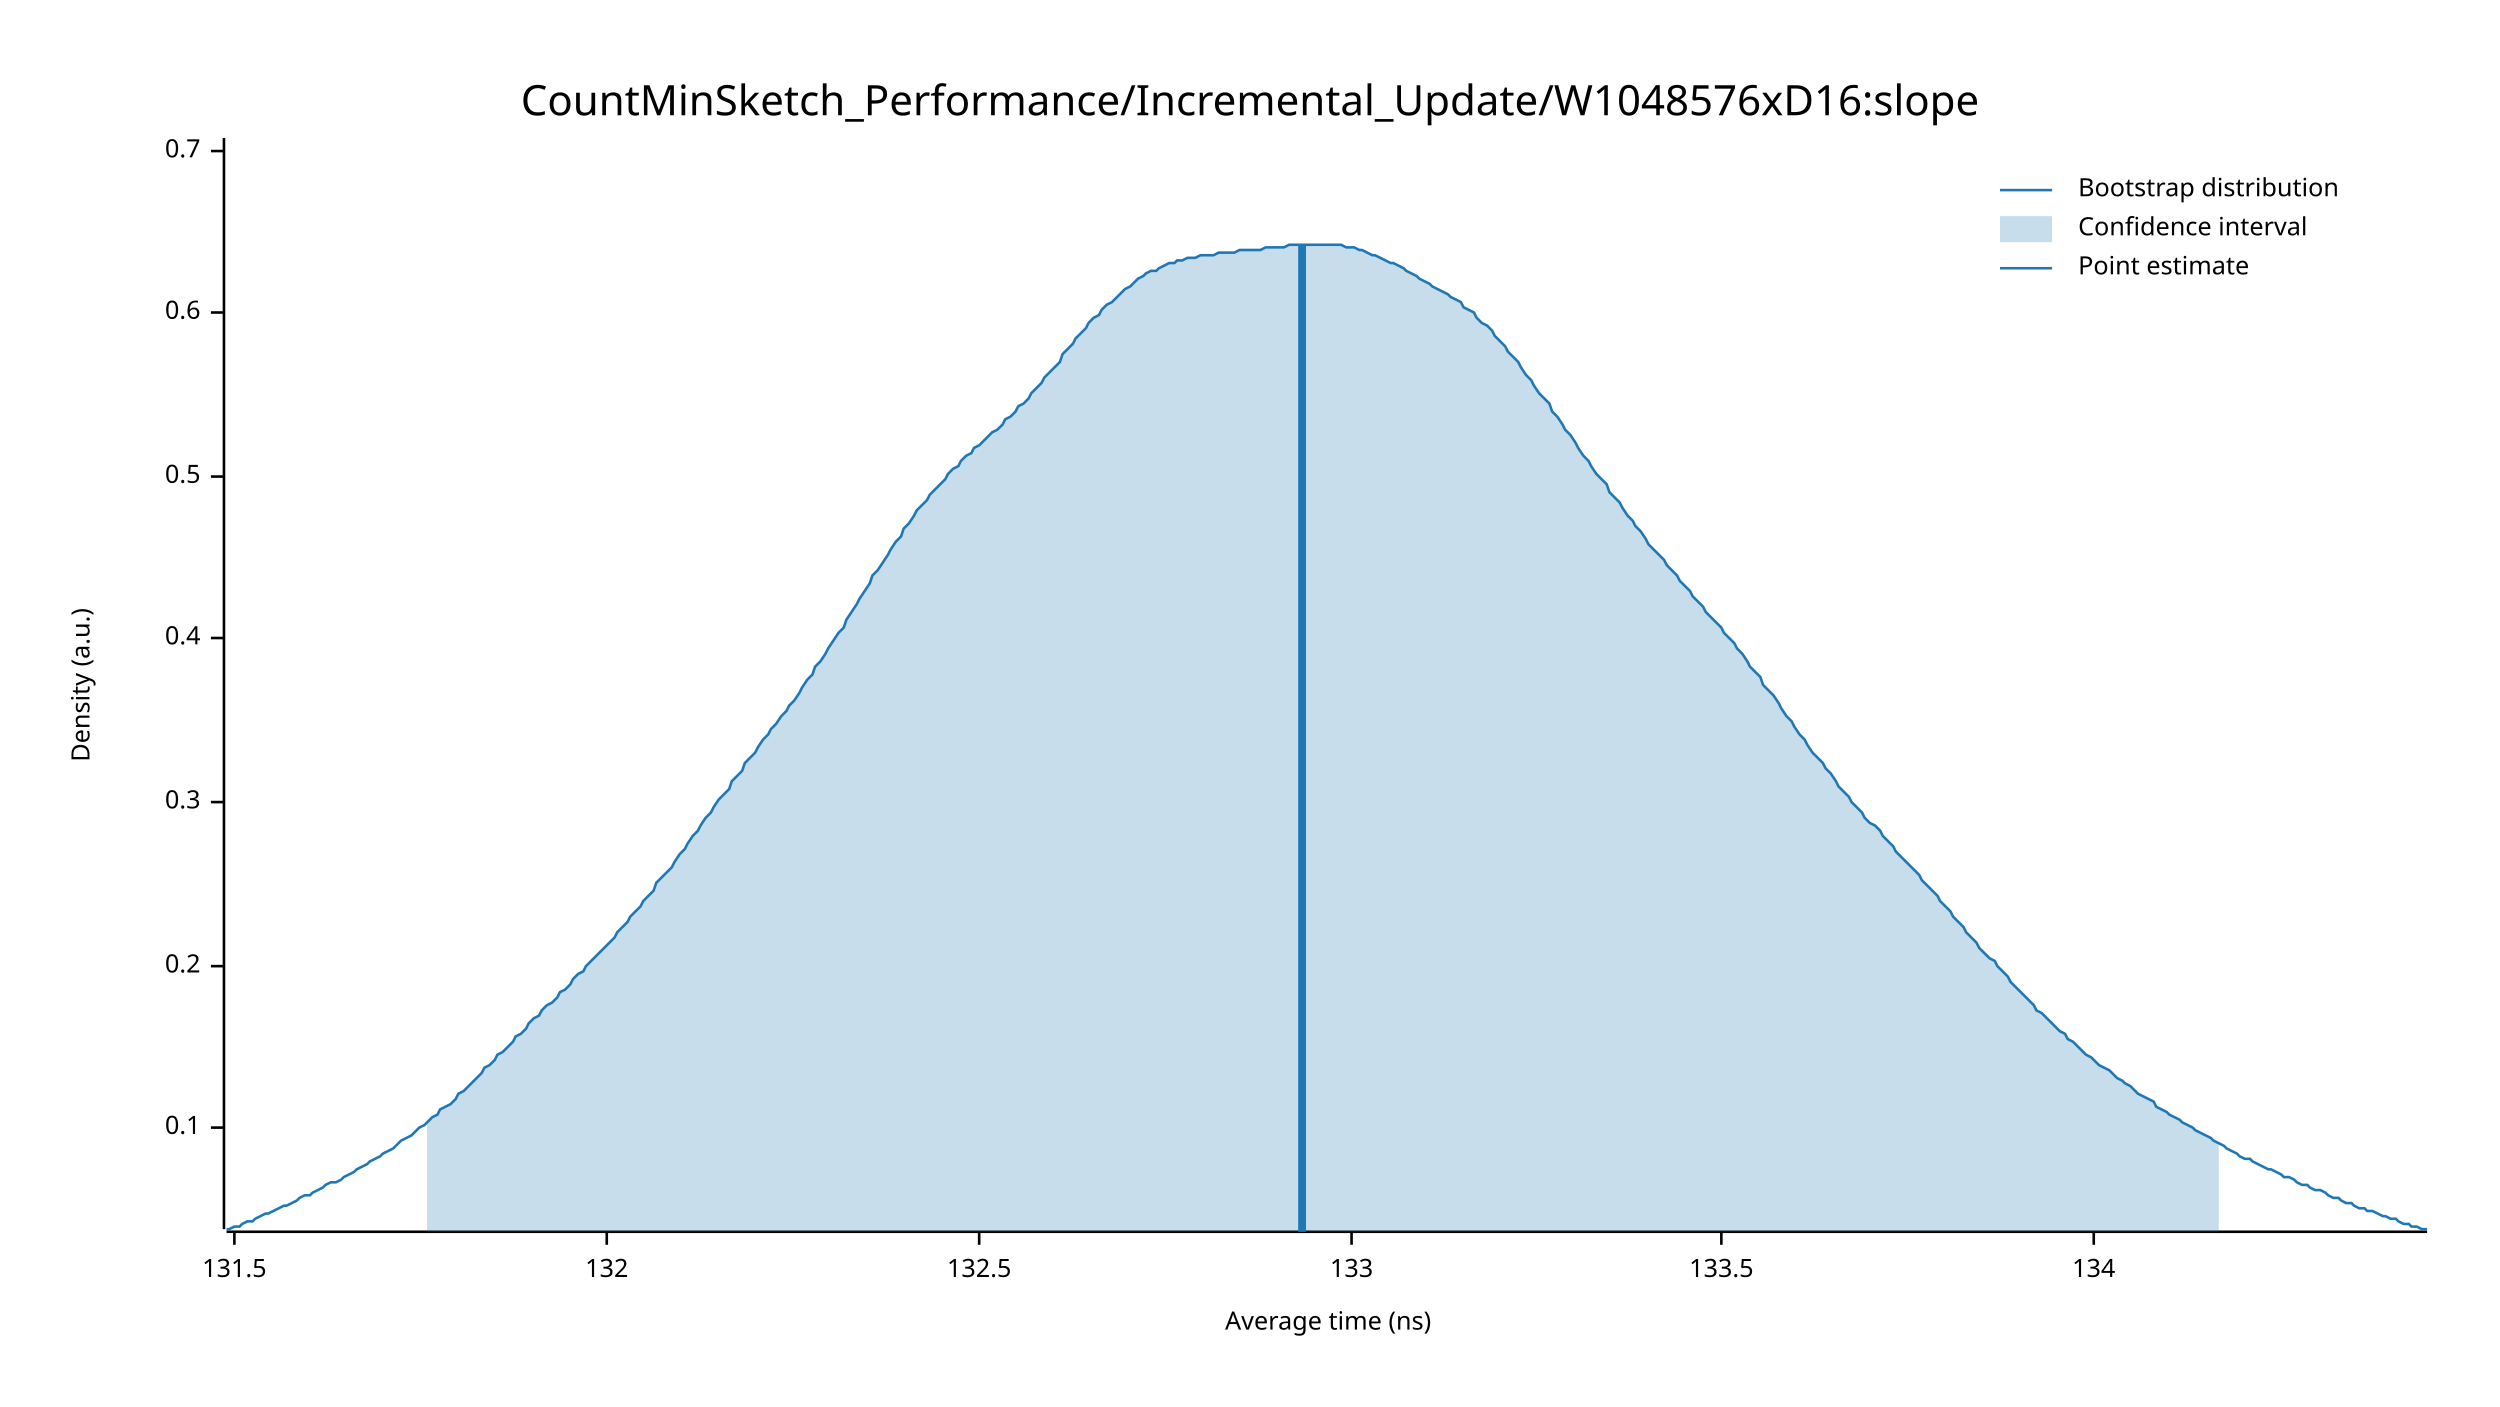
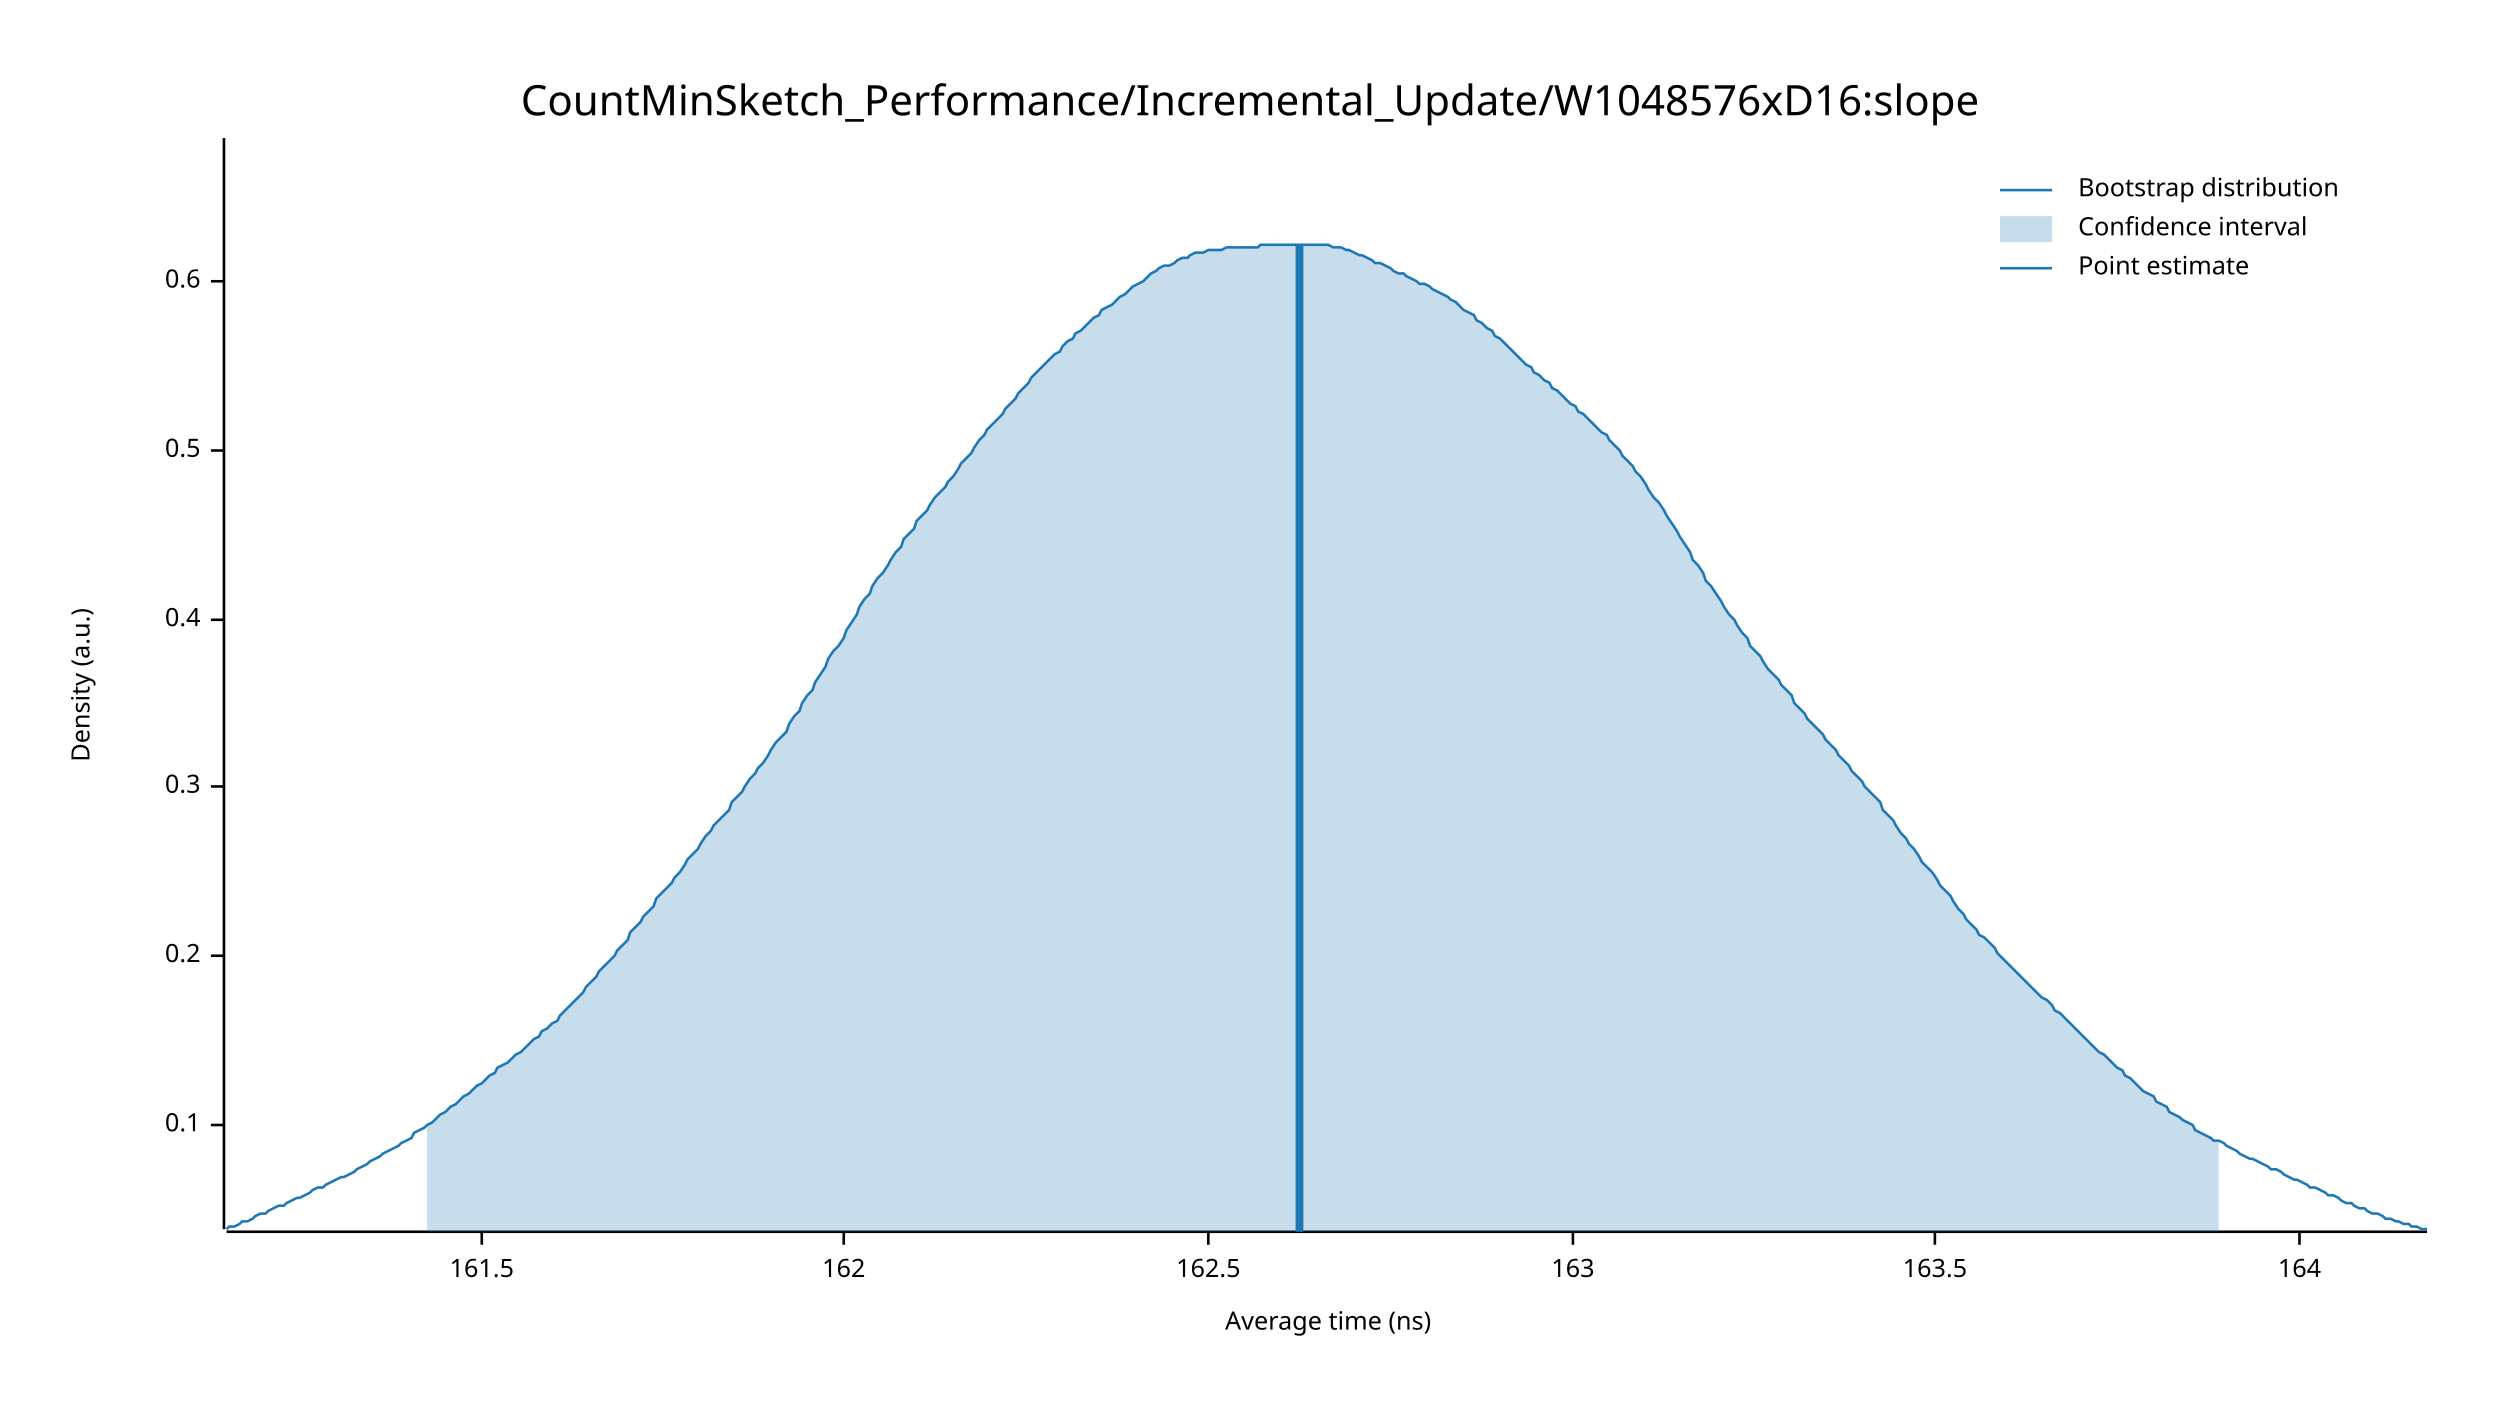
<svg xmlns="http://www.w3.org/2000/svg" width="960" height="540" viewBox="0 0 960 540">
  <text x="480" y="32" dy="0.76em" text-anchor="middle" font-family="sans-serif" font-size="16.129" opacity="1" fill="#000000">
CountMinSketch_Performance/Incremental_Update/W1048576xD16:slope
</text>
  <text x="27" y="263" dy="0.76em" text-anchor="middle" font-family="sans-serif" font-size="9.677" opacity="1" fill="#000000" transform="rotate(270, 27, 263)">
Density (a.u.)
</text>
  <text x="510" y="513" dy="-0.5ex" text-anchor="middle" font-family="sans-serif" font-size="9.677" opacity="1" fill="#000000">
Average time (ns)
</text>
  <polyline fill="none" opacity="1" stroke="#000000" stroke-width="1" points="86,53 86,472 " />
-   <text x="77" y="433" dy="0.5ex" text-anchor="end" font-family="sans-serif" font-size="9.677" opacity="1" fill="#000000">
+   <text x="77" y="432" dy="0.5ex" text-anchor="end" font-family="sans-serif" font-size="9.677" opacity="1" fill="#000000">
0.1
</text>
-   <polyline fill="none" opacity="1" stroke="#000000" stroke-width="1" points="81,433 86,433 " />
-   <text x="77" y="371" dy="0.5ex" text-anchor="end" font-family="sans-serif" font-size="9.677" opacity="1" fill="#000000">
+   <polyline fill="none" opacity="1" stroke="#000000" stroke-width="1" points="81,432 86,432 " />
+   <text x="77" y="367" dy="0.5ex" text-anchor="end" font-family="sans-serif" font-size="9.677" opacity="1" fill="#000000">
0.2
</text>
-   <polyline fill="none" opacity="1" stroke="#000000" stroke-width="1" points="81,371 86,371 " />
-   <text x="77" y="308" dy="0.5ex" text-anchor="end" font-family="sans-serif" font-size="9.677" opacity="1" fill="#000000">
+   <polyline fill="none" opacity="1" stroke="#000000" stroke-width="1" points="81,367 86,367 " />
+   <text x="77" y="302" dy="0.5ex" text-anchor="end" font-family="sans-serif" font-size="9.677" opacity="1" fill="#000000">
0.3
</text>
-   <polyline fill="none" opacity="1" stroke="#000000" stroke-width="1" points="81,308 86,308 " />
-   <text x="77" y="245" dy="0.5ex" text-anchor="end" font-family="sans-serif" font-size="9.677" opacity="1" fill="#000000">
+   <polyline fill="none" opacity="1" stroke="#000000" stroke-width="1" points="81,302 86,302 " />
+   <text x="77" y="238" dy="0.5ex" text-anchor="end" font-family="sans-serif" font-size="9.677" opacity="1" fill="#000000">
0.4
</text>
-   <polyline fill="none" opacity="1" stroke="#000000" stroke-width="1" points="81,245 86,245 " />
-   <text x="77" y="183" dy="0.5ex" text-anchor="end" font-family="sans-serif" font-size="9.677" opacity="1" fill="#000000">
+   <polyline fill="none" opacity="1" stroke="#000000" stroke-width="1" points="81,238 86,238 " />
+   <text x="77" y="173" dy="0.5ex" text-anchor="end" font-family="sans-serif" font-size="9.677" opacity="1" fill="#000000">
0.5
</text>
-   <polyline fill="none" opacity="1" stroke="#000000" stroke-width="1" points="81,183 86,183 " />
-   <text x="77" y="120" dy="0.5ex" text-anchor="end" font-family="sans-serif" font-size="9.677" opacity="1" fill="#000000">
+   <polyline fill="none" opacity="1" stroke="#000000" stroke-width="1" points="81,173 86,173 " />
+   <text x="77" y="108" dy="0.5ex" text-anchor="end" font-family="sans-serif" font-size="9.677" opacity="1" fill="#000000">
0.6
</text>
-   <polyline fill="none" opacity="1" stroke="#000000" stroke-width="1" points="81,120 86,120 " />
-   <text x="77" y="58" dy="0.5ex" text-anchor="end" font-family="sans-serif" font-size="9.677" opacity="1" fill="#000000">
- 0.7
+   <polyline fill="none" opacity="1" stroke="#000000" stroke-width="1" points="81,108 86,108 " />
+   <polyline fill="none" opacity="1" stroke="#000000" stroke-width="1" points="87,473 932,473 " />
+   <text x="185" y="483" dy="0.76em" text-anchor="middle" font-family="sans-serif" font-size="9.677" opacity="1" fill="#000000">
+ 161.5
</text>
-   <polyline fill="none" opacity="1" stroke="#000000" stroke-width="1" points="81,58 86,58 " />
-   <polyline fill="none" opacity="1" stroke="#000000" stroke-width="1" points="87,473 932,473 " />
-   <text x="90" y="483" dy="0.76em" text-anchor="middle" font-family="sans-serif" font-size="9.677" opacity="1" fill="#000000">
- 131.5
+   <polyline fill="none" opacity="1" stroke="#000000" stroke-width="1" points="185,473 185,478 " />
+   <text x="324" y="483" dy="0.76em" text-anchor="middle" font-family="sans-serif" font-size="9.677" opacity="1" fill="#000000">
+ 162
</text>
-   <polyline fill="none" opacity="1" stroke="#000000" stroke-width="1" points="90,473 90,478 " />
-   <text x="233" y="483" dy="0.76em" text-anchor="middle" font-family="sans-serif" font-size="9.677" opacity="1" fill="#000000">
- 132
+   <polyline fill="none" opacity="1" stroke="#000000" stroke-width="1" points="324,473 324,478 " />
+   <text x="464" y="483" dy="0.76em" text-anchor="middle" font-family="sans-serif" font-size="9.677" opacity="1" fill="#000000">
+ 162.5
</text>
-   <polyline fill="none" opacity="1" stroke="#000000" stroke-width="1" points="233,473 233,478 " />
-   <text x="376" y="483" dy="0.76em" text-anchor="middle" font-family="sans-serif" font-size="9.677" opacity="1" fill="#000000">
- 132.5
+   <polyline fill="none" opacity="1" stroke="#000000" stroke-width="1" points="464,473 464,478 " />
+   <text x="604" y="483" dy="0.76em" text-anchor="middle" font-family="sans-serif" font-size="9.677" opacity="1" fill="#000000">
+ 163
</text>
-   <polyline fill="none" opacity="1" stroke="#000000" stroke-width="1" points="376,473 376,478 " />
-   <text x="519" y="483" dy="0.76em" text-anchor="middle" font-family="sans-serif" font-size="9.677" opacity="1" fill="#000000">
- 133
+   <polyline fill="none" opacity="1" stroke="#000000" stroke-width="1" points="604,473 604,478 " />
+   <text x="743" y="483" dy="0.76em" text-anchor="middle" font-family="sans-serif" font-size="9.677" opacity="1" fill="#000000">
+ 163.5
</text>
-   <polyline fill="none" opacity="1" stroke="#000000" stroke-width="1" points="519,473 519,478 " />
-   <text x="661" y="483" dy="0.76em" text-anchor="middle" font-family="sans-serif" font-size="9.677" opacity="1" fill="#000000">
- 133.5
+   <polyline fill="none" opacity="1" stroke="#000000" stroke-width="1" points="743,473 743,478 " />
+   <text x="883" y="483" dy="0.76em" text-anchor="middle" font-family="sans-serif" font-size="9.677" opacity="1" fill="#000000">
+ 164
</text>
-   <polyline fill="none" opacity="1" stroke="#000000" stroke-width="1" points="661,473 661,478 " />
-   <text x="804" y="483" dy="0.76em" text-anchor="middle" font-family="sans-serif" font-size="9.677" opacity="1" fill="#000000">
- 134
- </text>
-   <polyline fill="none" opacity="1" stroke="#000000" stroke-width="1" points="804,473 804,478 " />
-   <polyline fill="none" opacity="1" stroke="#1F78B4" stroke-width="1" points="87,472 88,472 90,471 92,471 93,470 95,469 97,469 98,468 100,467 102,466 103,466 105,465 107,464 109,463 110,463 112,462 114,461 115,460 117,459 119,459 120,458 122,457 124,456 125,455 127,454 129,454 131,453 132,452 134,451 136,450 137,449 139,448 141,447 142,446 144,445 146,444 147,443 149,442 151,441 153,439 154,438 156,437 158,436 159,435 161,433 163,432 164,431 166,429 168,428 169,426 171,425 173,424 175,422 176,420 178,419 180,417 181,416 183,414 185,412 186,410 188,409 190,407 191,405 193,404 195,402 197,400 198,398 200,397 202,395 203,393 205,391 207,390 208,388 210,386 212,385 214,383 215,381 217,380 219,378 220,376 222,374 224,373 225,371 227,369 229,367 230,366 232,364 234,362 236,360 237,358 239,356 241,354 242,352 244,350 246,348 247,346 249,344 251,342 252,339 254,337 256,335 258,333 259,331 261,328 263,326 264,324 266,321 268,319 269,317 271,314 273,312 274,310 276,307 278,305 280,303 281,300 283,298 285,296 286,293 288,291 290,289 291,287 293,284 295,282 296,280 298,278 300,275 302,273 303,271 305,269 307,266 308,264 310,261 312,259 313,256 315,254 317,251 318,249 320,246 322,243 324,241 325,238 327,235 329,232 330,230 332,227 334,224 335,221 337,219 339,216 341,213 342,211 344,208 346,206 347,203 349,201 351,198 352,196 354,194 356,192 357,190 359,188 361,186 363,184 364,182 366,180 368,179 369,177 371,175 373,174 374,172 376,171 378,169 379,168 381,166 383,165 385,163 386,161 388,160 390,158 391,156 393,155 395,153 396,151 398,149 400,147 401,145 403,143 405,141 407,139 408,136 410,134 412,132 413,130 415,128 417,126 418,124 420,122 422,121 423,119 425,117 427,116 429,114 430,113 432,111 434,110 435,109 437,107 439,106 440,105 442,104 444,104 445,103 447,102 449,101 451,101 452,100 454,100 456,99 457,99 459,99 461,98 462,98 464,98 466,98 468,97 469,97 471,97 473,97 474,97 476,96 478,96 479,96 481,96 483,96 484,96 486,95 488,95 490,95 491,95 493,95 495,94 496,94 498,94 500,94 501,94 503,94 505,94 506,94 508,94 510,94 512,94 513,94 515,94 517,95 518,95 520,95 522,96 523,96 525,97 527,98 528,98 530,99 532,100 534,101 535,101 537,102 539,103 540,104 542,105 544,106 545,107 547,108 549,109 550,110 552,111 554,112 556,113 557,114 559,115 561,116 562,118 564,119 566,120 567,122 569,124 571,125 573,127 574,129 576,131 578,133 579,135 581,137 583,139 584,141 586,144 588,146 589,148 591,151 593,153 595,155 596,158 598,160 600,163 601,165 603,167 605,170 606,172 608,175 610,177 611,179 613,182 615,184 617,186 618,189 620,191 622,193 623,195 625,198 627,200 628,202 630,204 632,207 633,209 635,211 637,213 639,215 640,217 642,219 644,221 645,223 647,225 649,227 650,229 652,231 654,233 655,235 657,237 659,239 661,241 662,243 664,245 666,247 667,249 669,251 671,254 672,256 674,258 676,260 677,263 679,265 681,267 683,270 684,272 686,275 688,277 689,279 691,282 693,284 694,286 696,289 698,291 700,293 701,295 703,297 705,300 706,302 708,304 710,306 711,308 713,310 715,312 716,314 718,316 720,317 722,319 723,321 725,323 727,325 728,327 730,329 732,331 733,332 735,334 737,336 738,338 740,340 742,342 744,344 745,346 747,348 749,350 750,352 752,354 754,356 755,358 757,360 759,362 760,364 762,366 764,368 766,369 767,371 769,373 771,375 772,377 774,379 776,381 777,382 779,384 781,386 782,388 784,389 786,391 788,393 789,394 791,396 793,397 794,399 796,400 798,402 799,403 801,405 803,406 804,407 806,409 808,410 810,411 811,412 813,414 815,415 816,416 818,417 820,419 821,420 823,421 825,422 827,423 828,425 830,426 832,427 833,428 835,429 837,430 838,431 840,432 842,433 843,434 845,435 847,436 849,437 850,438 852,439 854,440 855,441 857,442 859,443 860,444 862,445 864,445 865,446 867,447 869,448 871,449 872,449 874,450 876,451 877,452 879,452 881,453 882,454 884,455 886,455 887,456 889,457 891,457 893,458 894,459 896,460 898,460 899,461 901,462 903,462 904,463 906,464 908,464 909,465 911,465 913,466 915,467 916,467 918,468 920,468 921,469 923,470 925,470 926,471 928,471 930,472 932,472 " />
-   <polygon opacity="0.25" fill="#1F78B4" points="164,431 166,429 168,428 169,426 171,425 173,424 175,422 176,420 178,419 180,417 181,416 183,414 185,412 186,410 188,409 190,407 191,405 193,404 195,402 197,400 198,398 200,397 202,395 203,393 205,391 207,390 208,388 210,386 212,385 214,383 215,381 217,380 219,378 220,376 222,374 224,373 225,371 227,369 229,367 230,366 232,364 234,362 236,360 237,358 239,356 241,354 242,352 244,350 246,348 247,346 249,344 251,342 252,339 254,337 256,335 258,333 259,331 261,328 263,326 264,324 266,321 268,319 269,317 271,314 273,312 274,310 276,307 278,305 280,303 281,300 283,298 285,296 286,293 288,291 290,289 291,287 293,284 295,282 296,280 298,278 300,275 302,273 303,271 305,269 307,266 308,264 310,261 312,259 313,256 315,254 317,251 318,249 320,246 322,243 324,241 325,238 327,235 329,232 330,230 332,227 334,224 335,221 337,219 339,216 341,213 342,211 344,208 346,206 347,203 349,201 351,198 352,196 354,194 356,192 357,190 359,188 361,186 363,184 364,182 366,180 368,179 369,177 371,175 373,174 374,172 376,171 378,169 379,168 381,166 383,165 385,163 386,161 388,160 390,158 391,156 393,155 395,153 396,151 398,149 400,147 401,145 403,143 405,141 407,139 408,136 410,134 412,132 413,130 415,128 417,126 418,124 420,122 422,121 423,119 425,117 427,116 429,114 430,113 432,111 434,110 435,109 437,107 439,106 440,105 442,104 444,104 445,103 447,102 449,101 451,101 452,100 454,100 456,99 457,99 459,99 461,98 462,98 464,98 466,98 468,97 469,97 471,97 473,97 474,97 476,96 478,96 479,96 481,96 483,96 484,96 486,95 488,95 490,95 491,95 493,95 495,94 496,94 498,94 500,94 501,94 503,94 505,94 506,94 508,94 510,94 512,94 513,94 515,94 517,95 518,95 520,95 522,96 523,96 525,97 527,98 528,98 530,99 532,100 534,101 535,101 537,102 539,103 540,104 542,105 544,106 545,107 547,108 549,109 550,110 552,111 554,112 556,113 557,114 559,115 561,116 562,118 564,119 566,120 567,122 569,124 571,125 573,127 574,129 576,131 578,133 579,135 581,137 583,139 584,141 586,144 588,146 589,148 591,151 593,153 595,155 596,158 598,160 600,163 601,165 603,167 605,170 606,172 608,175 610,177 611,179 613,182 615,184 617,186 618,189 620,191 622,193 623,195 625,198 627,200 628,202 630,204 632,207 633,209 635,211 637,213 639,215 640,217 642,219 644,221 645,223 647,225 649,227 650,229 652,231 654,233 655,235 657,237 659,239 661,241 662,243 664,245 666,247 667,249 669,251 671,254 672,256 674,258 676,260 677,263 679,265 681,267 683,270 684,272 686,275 688,277 689,279 691,282 693,284 694,286 696,289 698,291 700,293 701,295 703,297 705,300 706,302 708,304 710,306 711,308 713,310 715,312 716,314 718,316 720,317 722,319 723,321 725,323 727,325 728,327 730,329 732,331 733,332 735,334 737,336 738,338 740,340 742,342 744,344 745,346 747,348 749,350 750,352 752,354 754,356 755,358 757,360 759,362 760,364 762,366 764,368 766,369 767,371 769,373 771,375 772,377 774,379 776,381 777,382 779,384 781,386 782,388 784,389 786,391 788,393 789,394 791,396 793,397 794,399 796,400 798,402 799,403 801,405 803,406 804,407 806,409 808,410 810,411 811,412 813,414 815,415 816,416 818,417 820,419 821,420 823,421 825,422 827,423 828,425 830,426 832,427 833,428 835,429 837,430 838,431 840,432 842,433 843,434 845,435 847,436 849,437 850,438 852,439 852,473 164,473 " />
-   <polyline fill="none" opacity="1" stroke="#1F78B4" stroke-width="3" points="500,473 500,94 " />
+   <polyline fill="none" opacity="1" stroke="#000000" stroke-width="1" points="883,473 883,478 " />
+   <polyline fill="none" opacity="1" stroke="#1F78B4" stroke-width="1" points="87,472 88,471 90,471 92,470 93,469 95,469 97,468 98,467 100,466 102,466 103,465 105,464 107,463 109,463 110,462 112,461 114,460 115,460 117,459 119,458 120,457 122,456 124,456 125,455 127,454 129,453 131,452 132,452 134,451 136,450 137,449 139,448 141,447 142,446 144,445 146,444 147,443 149,442 151,441 153,440 154,439 156,438 158,437 159,435 161,434 163,433 164,432 166,431 168,429 169,428 171,427 173,425 175,424 176,423 178,421 180,420 181,419 183,417 185,416 186,415 188,413 190,412 191,410 193,409 195,408 197,406 198,405 200,404 202,402 203,401 205,399 207,398 208,396 210,395 212,393 214,392 215,390 217,388 219,386 220,385 222,383 224,381 225,379 227,377 229,375 230,373 232,371 234,369 236,367 237,365 239,363 241,361 242,358 244,356 246,354 247,352 249,350 251,348 252,345 254,343 256,341 258,339 259,337 261,335 263,332 264,330 266,328 268,326 269,324 271,321 273,319 274,317 276,315 278,313 280,311 281,308 283,306 285,304 286,302 288,299 290,297 291,295 293,293 295,290 296,288 298,285 300,283 302,281 303,278 305,275 307,273 308,270 310,267 312,265 313,262 315,259 317,256 318,253 320,250 322,248 324,245 325,242 327,239 329,236 330,233 332,230 334,228 335,225 337,222 339,220 341,217 342,215 344,212 346,210 347,207 349,205 351,203 352,200 354,198 356,196 357,194 359,191 361,189 363,187 364,185 366,183 368,180 369,178 371,176 373,174 374,172 376,169 378,167 379,165 381,163 383,161 385,159 386,157 388,155 390,153 391,151 393,149 395,147 396,145 398,143 400,141 401,140 403,138 405,136 407,135 408,133 410,131 412,130 413,128 415,127 417,125 418,124 420,122 422,121 423,119 425,118 427,117 429,115 430,114 432,113 434,111 435,110 437,109 439,108 440,107 442,105 444,104 445,103 447,102 449,102 451,101 452,100 454,99 456,99 457,98 459,97 461,97 462,97 464,96 466,96 468,96 469,96 471,95 473,95 474,95 476,95 478,95 479,95 481,95 483,95 484,94 486,94 488,94 490,94 491,94 493,94 495,94 496,94 498,94 500,94 501,94 503,94 505,94 506,94 508,94 510,94 512,95 513,95 515,95 517,96 518,96 520,97 522,98 523,98 525,99 527,100 528,101 530,101 532,102 534,103 535,104 537,105 539,105 540,106 542,107 544,108 545,109 547,109 549,110 550,111 552,112 554,113 556,114 557,115 559,116 561,118 562,119 564,120 566,121 567,123 569,124 571,126 573,127 574,129 576,130 578,132 579,133 581,135 583,137 584,138 586,140 588,141 589,143 591,144 593,146 595,147 596,149 598,150 600,152 601,153 603,155 605,156 606,158 608,159 610,161 611,162 613,164 615,166 617,167 618,169 620,171 622,173 623,175 625,177 627,179 628,181 630,183 632,186 633,188 635,191 637,193 639,196 640,198 642,201 644,204 645,206 647,209 649,212 650,215 652,217 654,220 655,223 657,225 659,228 661,231 662,233 664,236 666,238 667,240 669,243 671,245 672,248 674,250 676,252 677,254 679,257 681,259 683,261 684,263 686,265 688,267 689,270 691,272 693,274 694,276 696,278 698,280 700,282 701,284 703,286 705,288 706,290 708,292 710,294 711,296 713,298 715,300 716,302 718,304 720,306 722,308 723,311 725,313 727,315 728,317 730,320 732,322 733,324 735,326 737,329 738,331 740,333 742,335 744,338 745,340 747,342 749,344 750,346 752,349 754,351 755,353 757,355 759,357 760,359 762,360 764,362 766,364 767,366 769,368 771,370 772,371 774,373 776,375 777,376 779,378 781,380 782,381 784,383 786,384 788,386 789,388 791,389 793,391 794,392 796,394 798,396 799,397 801,399 803,401 804,402 806,404 808,405 810,407 811,408 813,410 815,411 816,413 818,414 820,416 821,417 823,419 825,420 827,421 828,423 830,424 832,425 833,427 835,428 837,429 838,430 840,431 842,432 843,434 845,435 847,436 849,437 850,438 852,438 854,439 855,440 857,441 859,442 860,443 862,444 864,445 865,445 867,446 869,447 871,448 872,449 874,449 876,450 877,451 879,452 881,453 882,453 884,454 886,455 887,456 889,456 891,457 893,458 894,459 896,459 898,460 899,461 901,462 903,462 904,463 906,464 908,464 909,465 911,466 913,466 915,467 916,468 918,468 920,469 921,469 923,470 925,470 926,471 928,471 930,472 932,472 " />
+   <polygon opacity="0.25" fill="#1F78B4" points="164,432 166,431 168,429 169,428 171,427 173,425 175,424 176,423 178,421 180,420 181,419 183,417 185,416 186,415 188,413 190,412 191,410 193,409 195,408 197,406 198,405 200,404 202,402 203,401 205,399 207,398 208,396 210,395 212,393 214,392 215,390 217,388 219,386 220,385 222,383 224,381 225,379 227,377 229,375 230,373 232,371 234,369 236,367 237,365 239,363 241,361 242,358 244,356 246,354 247,352 249,350 251,348 252,345 254,343 256,341 258,339 259,337 261,335 263,332 264,330 266,328 268,326 269,324 271,321 273,319 274,317 276,315 278,313 280,311 281,308 283,306 285,304 286,302 288,299 290,297 291,295 293,293 295,290 296,288 298,285 300,283 302,281 303,278 305,275 307,273 308,270 310,267 312,265 313,262 315,259 317,256 318,253 320,250 322,248 324,245 325,242 327,239 329,236 330,233 332,230 334,228 335,225 337,222 339,220 341,217 342,215 344,212 346,210 347,207 349,205 351,203 352,200 354,198 356,196 357,194 359,191 361,189 363,187 364,185 366,183 368,180 369,178 371,176 373,174 374,172 376,169 378,167 379,165 381,163 383,161 385,159 386,157 388,155 390,153 391,151 393,149 395,147 396,145 398,143 400,141 401,140 403,138 405,136 407,135 408,133 410,131 412,130 413,128 415,127 417,125 418,124 420,122 422,121 423,119 425,118 427,117 429,115 430,114 432,113 434,111 435,110 437,109 439,108 440,107 442,105 444,104 445,103 447,102 449,102 451,101 452,100 454,99 456,99 457,98 459,97 461,97 462,97 464,96 466,96 468,96 469,96 471,95 473,95 474,95 476,95 478,95 479,95 481,95 483,95 484,94 486,94 488,94 490,94 491,94 493,94 495,94 496,94 498,94 500,94 501,94 503,94 505,94 506,94 508,94 510,94 512,95 513,95 515,95 517,96 518,96 520,97 522,98 523,98 525,99 527,100 528,101 530,101 532,102 534,103 535,104 537,105 539,105 540,106 542,107 544,108 545,109 547,109 549,110 550,111 552,112 554,113 556,114 557,115 559,116 561,118 562,119 564,120 566,121 567,123 569,124 571,126 573,127 574,129 576,130 578,132 579,133 581,135 583,137 584,138 586,140 588,141 589,143 591,144 593,146 595,147 596,149 598,150 600,152 601,153 603,155 605,156 606,158 608,159 610,161 611,162 613,164 615,166 617,167 618,169 620,171 622,173 623,175 625,177 627,179 628,181 630,183 632,186 633,188 635,191 637,193 639,196 640,198 642,201 644,204 645,206 647,209 649,212 650,215 652,217 654,220 655,223 657,225 659,228 661,231 662,233 664,236 666,238 667,240 669,243 671,245 672,248 674,250 676,252 677,254 679,257 681,259 683,261 684,263 686,265 688,267 689,270 691,272 693,274 694,276 696,278 698,280 700,282 701,284 703,286 705,288 706,290 708,292 710,294 711,296 713,298 715,300 716,302 718,304 720,306 722,308 723,311 725,313 727,315 728,317 730,320 732,322 733,324 735,326 737,329 738,331 740,333 742,335 744,338 745,340 747,342 749,344 750,346 752,349 754,351 755,353 757,355 759,357 760,359 762,360 764,362 766,364 767,366 769,368 771,370 772,371 774,373 776,375 777,376 779,378 781,380 782,381 784,383 786,384 788,386 789,388 791,389 793,391 794,392 796,394 798,396 799,397 801,399 803,401 804,402 806,404 808,405 810,407 811,408 813,410 815,411 816,413 818,414 820,416 821,417 823,419 825,420 827,421 828,423 830,424 832,425 833,427 835,428 837,429 838,430 840,431 842,432 843,434 845,435 847,436 849,437 850,438 852,438 852,473 164,473 " />
+   <polyline fill="none" opacity="1" stroke="#1F78B4" stroke-width="3" points="499,473 499,94 " />
  <text x="798" y="68" dy="0.76em" text-anchor="start" font-family="sans-serif" font-size="9.677" opacity="1" fill="#000000">
Bootstrap distribution
</text>
  <text x="798" y="83" dy="0.76em" text-anchor="start" font-family="sans-serif" font-size="9.677" opacity="1" fill="#000000">
Confidence interval
</text>
  <text x="798" y="98" dy="0.76em" text-anchor="start" font-family="sans-serif" font-size="9.677" opacity="1" fill="#000000">
Point estimate
</text>
  <polyline fill="none" opacity="1" stroke="#1F78B4" stroke-width="1" points="768,73 788,73 " />
  <rect x="768" y="83" width="20" height="10" opacity="0.25" fill="#1F78B4" stroke="none" />
  <polyline fill="none" opacity="1" stroke="#1F78B4" stroke-width="1" points="768,103 788,103 " />
</svg>
